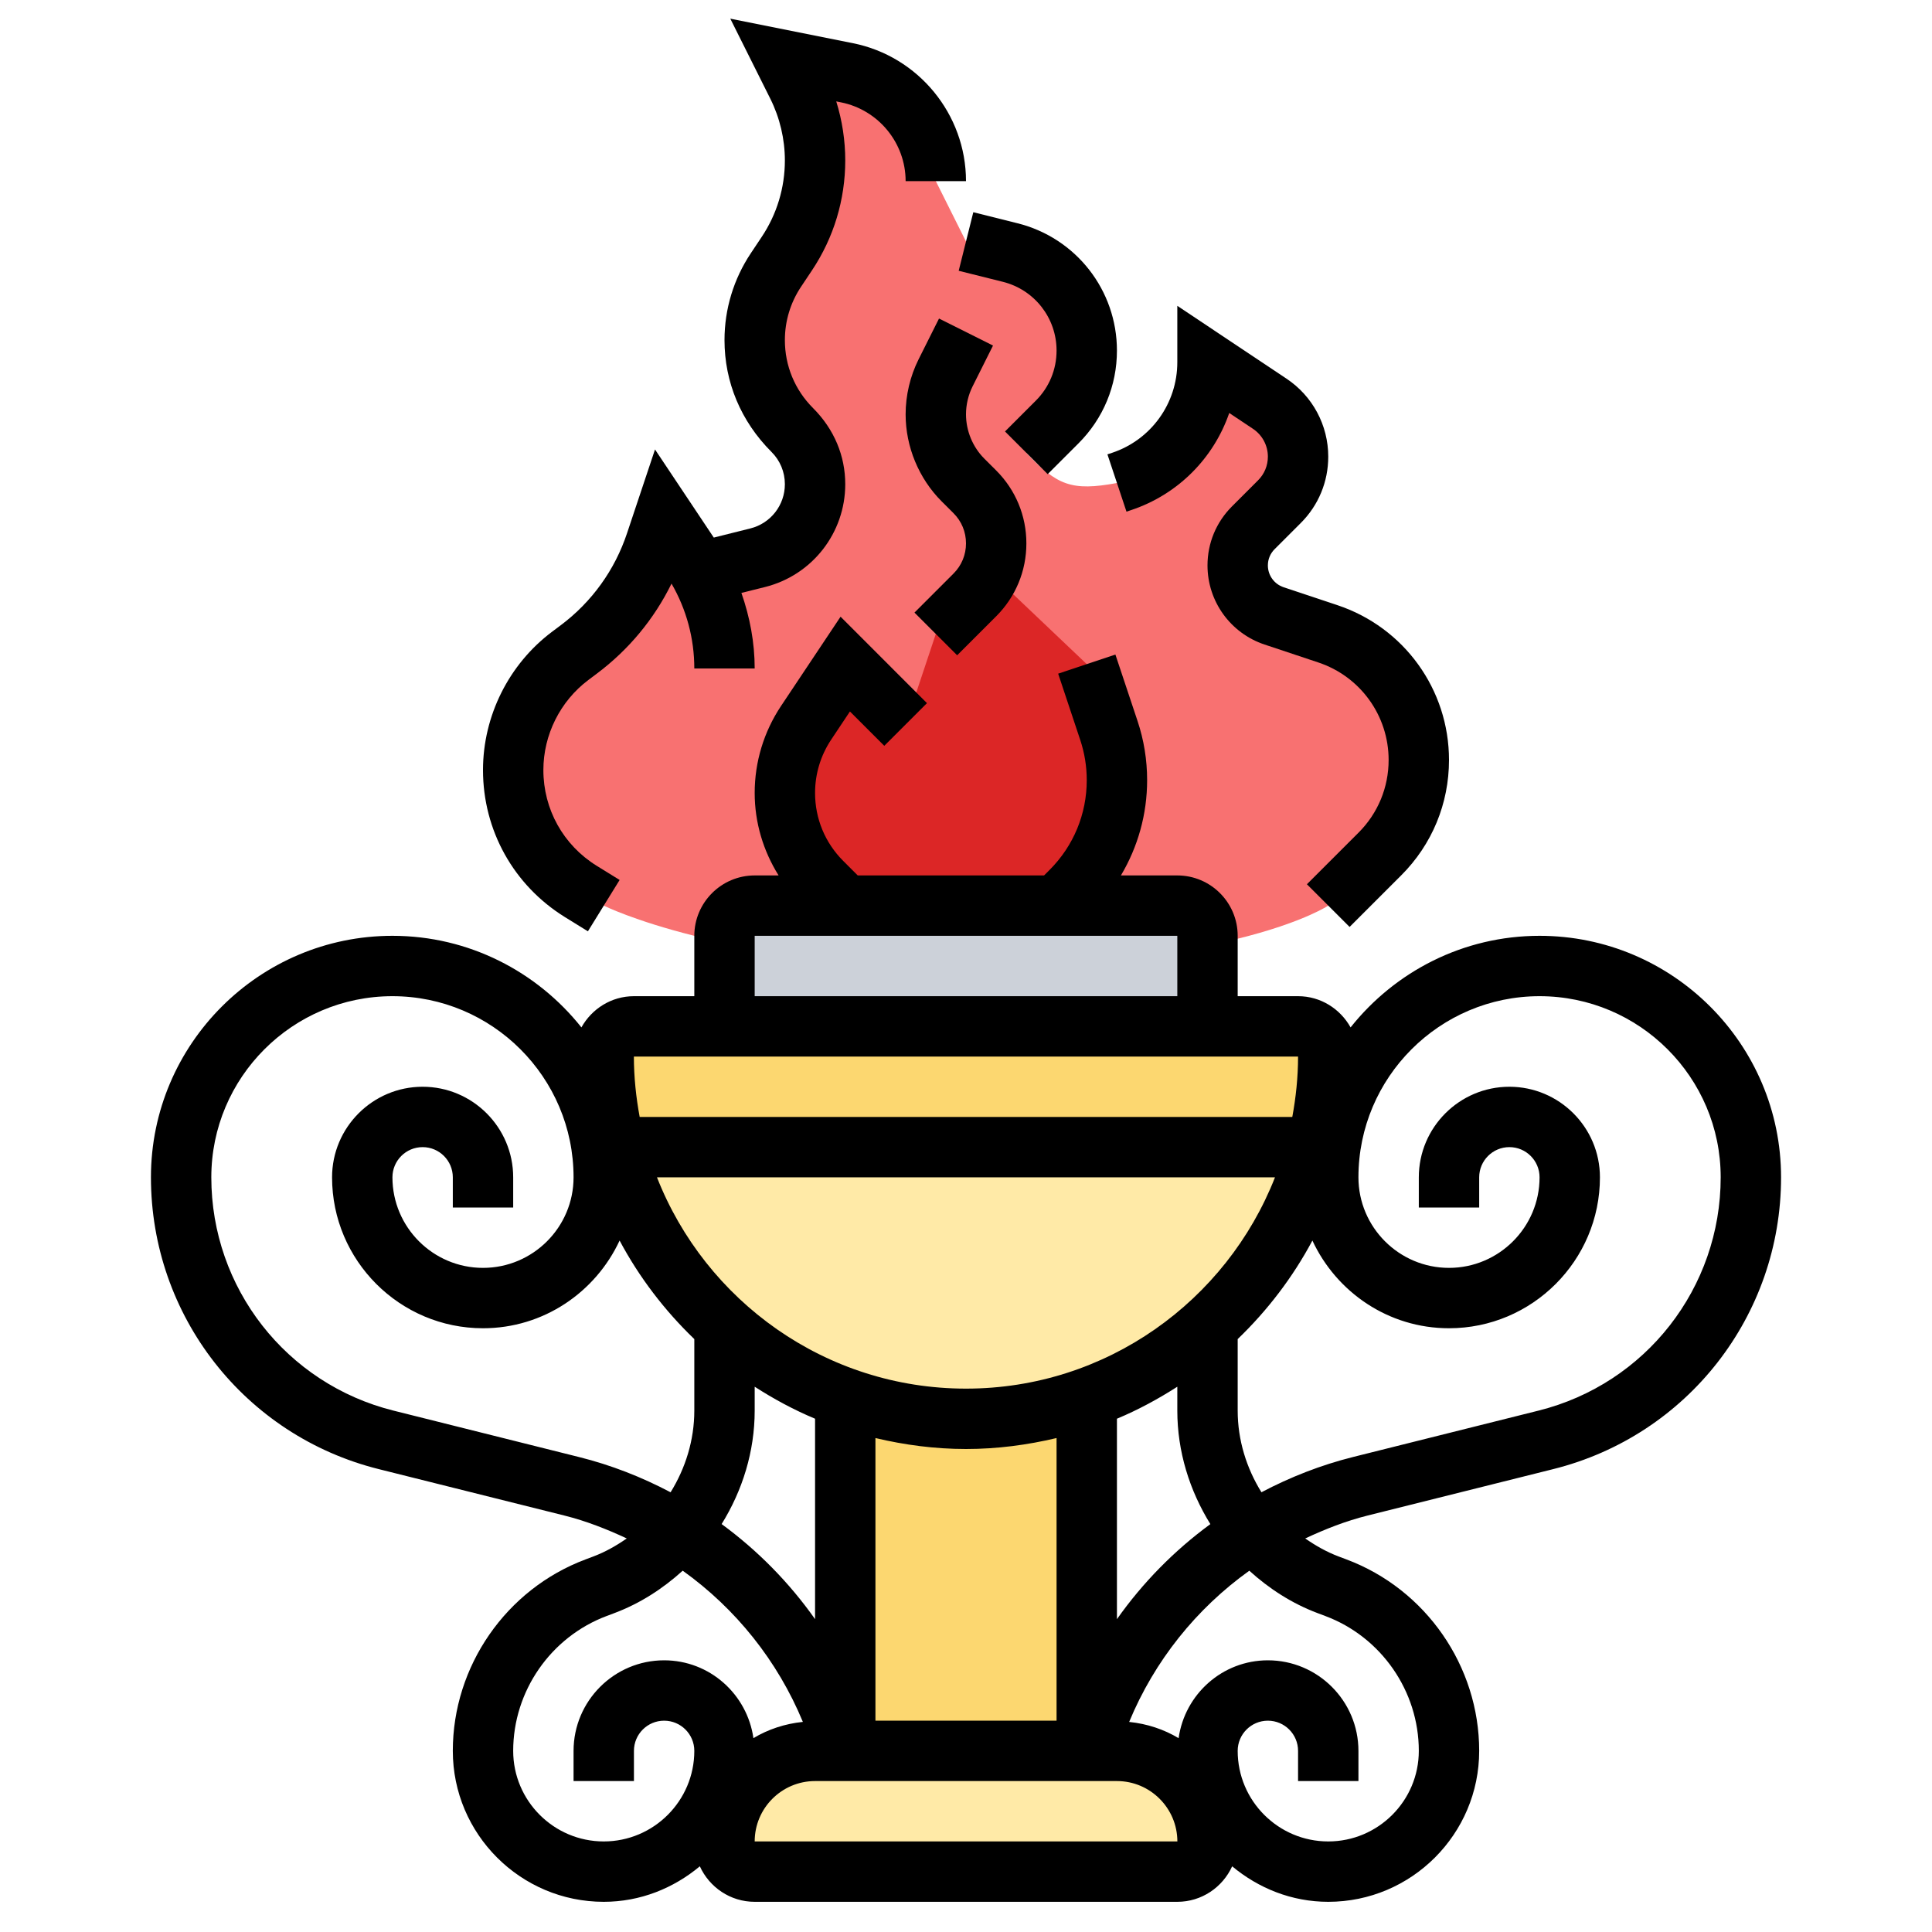
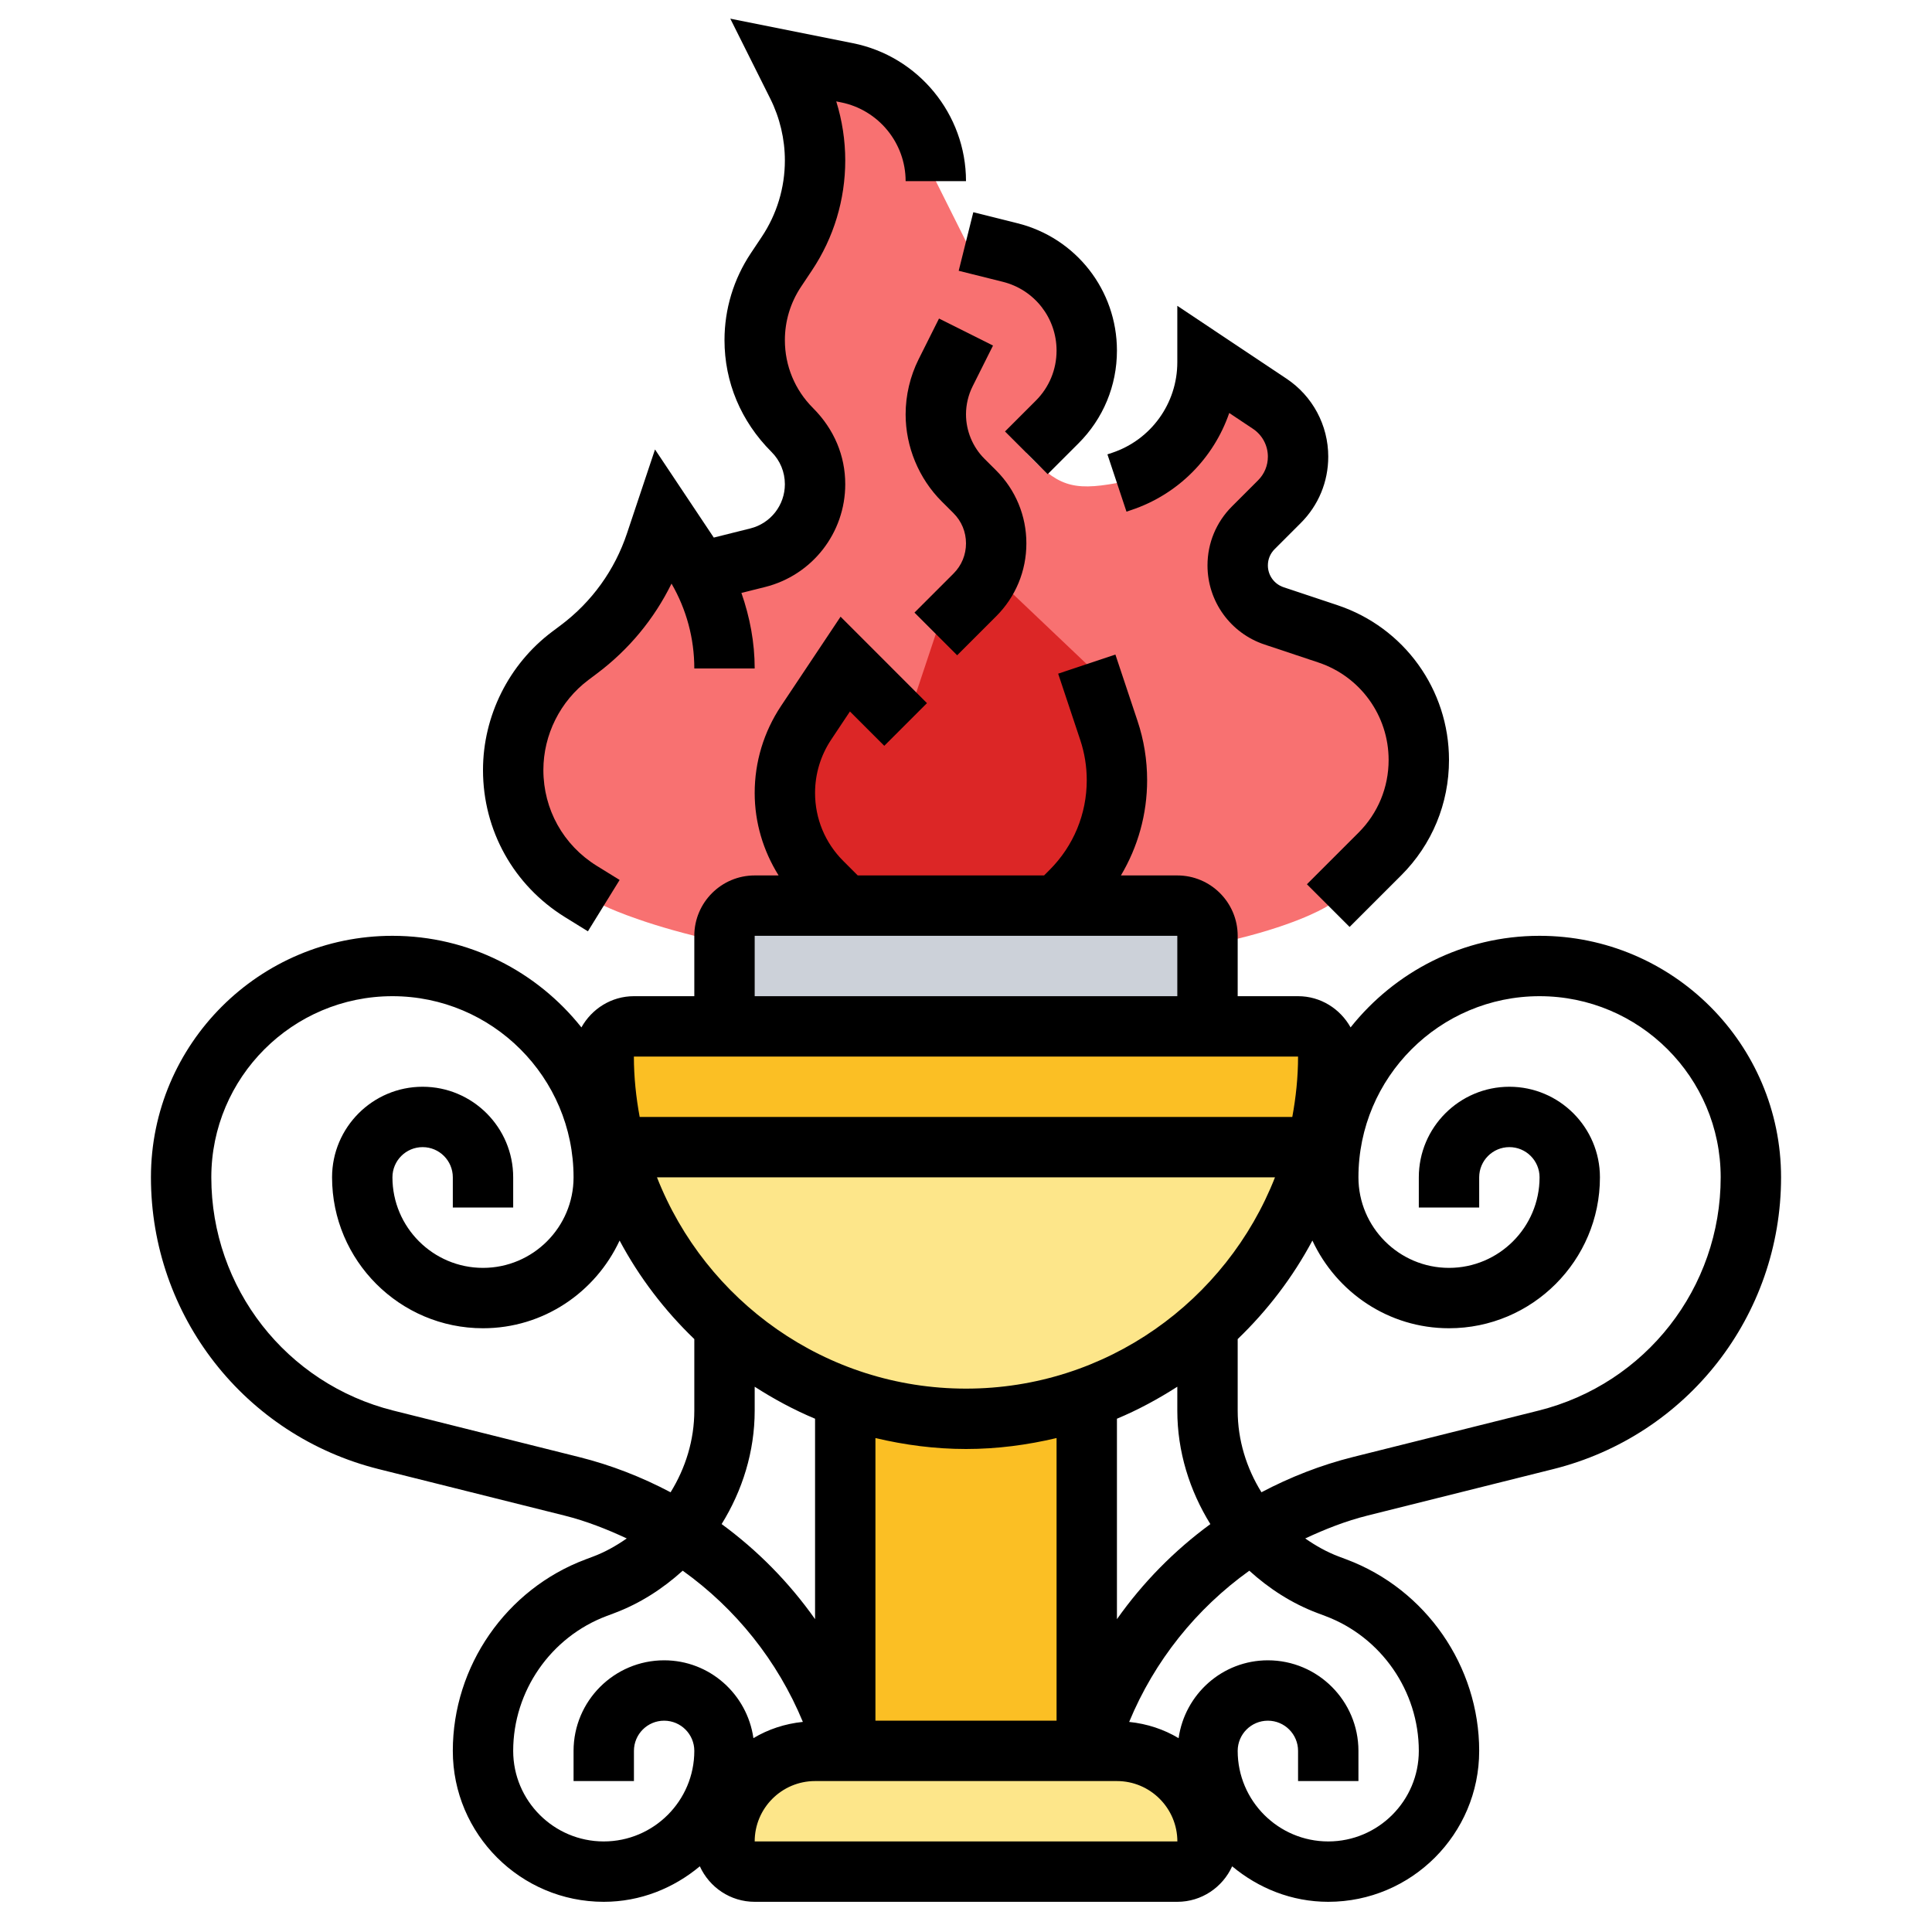
<svg xmlns="http://www.w3.org/2000/svg" id="_x33_0" style="enable-background:new 0 0 64 64;" version="1.1" viewBox="0 0 64 64" xml:space="preserve">
  <g>
    <g>
      <g>
-         <path d="M21,34h22c0.552,0,1,0.448,1,1v0c0,6.627-5.373,12-12,12h0c-6.627,0-12-5.373-12-12v0     C20,34.448,20.448,34,21,34z" style="fill:#FFEAA7;" />
+         <path d="M21,34h22c0.552,0,1,0.448,1,1v0c0,6.627-5.373,12-12,12h0c-6.627,0-12-5.373-12-12v0     C20,34.448,20.448,34,21,34z" style="fill:#fde68a;" />
      </g>
      <g>
        <path d="M46.17,22.6c-0.53-0.73-1.28-1.3-2.18-1.6l-1.79-0.6c-0.71-0.24-1.2-0.91-1.2-1.67     c0-0.47,0.19-0.92,0.52-1.25l0.86-0.86c0.4-0.4,0.62-0.93,0.62-1.49c0-0.71-0.35-1.36-0.94-1.76L40,12c0,0.9-0.29,1.74-0.79,2.43     s-1.21,1.23-2.06,1.52L37,16c-1.502,0.278-1.985,0.078-3-1l1.02-1.02C35.65,13.35,36,12.5,36,11.61c0-0.77-0.26-1.48-0.71-2.05     c-0.45-0.58-1.09-1-1.83-1.19L32,8l-1-2c0-0.87-0.31-1.68-0.83-2.32c-0.52-0.64-1.25-1.1-2.11-1.27L26,2l0.41,0.82     C26.8,3.6,27,4.45,27,5.31c0,1.1-0.33,2.18-0.94,3.09L25.7,8.95c-0.46,0.68-0.7,1.49-0.7,2.32c0,1.11,0.44,2.17,1.23,2.96     l0.03,0.03c0.48,0.48,0.74,1.11,0.74,1.78c0,1.15-0.78,2.16-1.9,2.44l-1.92,0.48c-0.09-0.16-0.19-0.32-0.29-0.48L22,17.14     l-0.28,0.84c-0.47,1.41-1.36,2.64-2.55,3.53l-0.28,0.21c-1.19,0.9-1.89,2.3-1.89,3.79c0,1.64,0.85,3.16,2.24,4.02L20,30     c0,0,4,2,12,2c9,0,12-2,12-2l1.71-1.71c0.83-0.83,1.29-1.95,1.29-3.11C47,24.23,46.7,23.34,46.17,22.6z" style="fill:#f87171;" />
      </g>
      <g>
-         <path d="M39.76,59.83C39.92,60.19,40,60.58,40,61c0,0.55-0.45,1-1,1H25c-0.55,0-1-0.45-1-1     c0-0.42,0.08-0.81,0.24-1.17c0.15-0.36,0.37-0.68,0.64-0.95C25.42,58.34,26.17,58,27,58h1h8h1C38.24,58,39.31,58.75,39.76,59.83z     " style="fill:#FFEAA7;" />
+         <path d="M39.76,59.83C39.92,60.19,40,60.58,40,61c0,0.55-0.45,1-1,1H25c-0.55,0-1-0.45-1-1     c0-0.42,0.08-0.81,0.24-1.17c0.15-0.36,0.37-0.68,0.64-0.95C25.42,58.34,26.17,58,27,58h1h8h1C38.24,58,39.31,58.75,39.76,59.83z     " style="fill:#fde68a;" />
      </g>
      <g>
-         <path d="M36,46.32V58h-8V46.32c1.25,0.44,2.6,0.68,4,0.68C33.4,47,34.75,46.76,36,46.32z" style="fill:#FCD770;" />
+         <path d="M36,46.32V58h-8V46.32c1.25,0.44,2.6,0.68,4,0.68C33.4,47,34.75,46.76,36,46.32z" style="fill:#fbbf24;" />
      </g>
      <g>
-         <path d="M43,34c0.55,0,1,0.45,1,1c0,0.83-0.08,1.64-0.24,2.42c-0.04,0.2-0.09,0.39-0.14,0.58H20.38     c-0.05-0.19-0.1-0.38-0.14-0.58C20.08,36.64,20,35.83,20,35c0-0.55,0.45-1,1-1h3h16H43z" style="fill:#FCD770;" />
+         <path d="M43,34c0.55,0,1,0.45,1,1c0,0.83-0.08,1.64-0.24,2.42c-0.04,0.2-0.09,0.39-0.14,0.58H20.38     c-0.05-0.19-0.1-0.38-0.14-0.58C20.08,36.64,20,35.83,20,35c0-0.55,0.45-1,1-1h3h16H43z" style="fill:#fbbf24;" />
      </g>
      <g>
        <path d="M24.34,30.25C24.52,30.09,24.75,30,25,30h3h7h4c0.55,0,1,0.45,1,1v3H24v-3     C24,30.7,24.13,30.43,24.34,30.25z" style="fill:#CCD1D9;" />
      </g>
      <g>
        <path d="M32.8,18.96L36,22l0.73,2.2c0.18,0.53,0.27,1.09,0.27,1.64c0,1.38-0.55,2.71-1.52,3.68L35,30h-7     l-0.77-0.77C26.44,28.44,26,27.38,26,26.27c0-0.83,0.24-1.64,0.7-2.32L28,22l2,2l1-3l1.29-1.29     C32.51,19.49,32.68,19.24,32.8,18.96z" style="fill:#dc2626;" />
      </g>
    </g>
    <g>
      <path d="M18.715,30.381l0.76,0.47l1.051-1.701l-0.759-0.469C18.66,27.995,18,26.81,18,25.508c0-1.167,0.558-2.283,1.491-2.983    l0.282-0.212c1.057-0.792,1.897-1.809,2.472-2.98C22.74,20.187,23,21.151,23,22.144h2c0-0.861-0.16-1.702-0.44-2.503l0.782-0.195    C26.907,19.054,28,17.653,28,16.04c0-0.938-0.365-1.819-1.067-2.522C26.331,12.917,26,12.118,26,11.267    c0-0.631,0.185-1.242,0.535-1.767l0.362-0.543C27.619,7.875,28,6.615,28,5.314c0-0.661-0.102-1.323-0.298-1.955l0.16,0.032    C29.101,3.64,30,4.737,30,6h2c0-2.213-1.575-4.135-3.745-4.569l-4.063-0.813l1.326,2.653C25.833,3.902,26,4.609,26,5.314    c0,0.904-0.265,1.781-0.767,2.533l-0.362,0.543C24.302,9.245,24,10.239,24,11.267c0,1.385,0.539,2.687,1.558,3.705    C25.843,15.257,26,15.636,26,16.04c0,0.694-0.471,1.297-1.144,1.465l-1.211,0.303l-1.947-2.919l-0.926,2.773    c-0.407,1.223-1.167,2.278-2.198,3.051l-0.283,0.212C16.856,22.001,16,23.715,16,25.508C16,27.507,17.015,29.328,18.715,30.381z" />
      <path d="M36.685,15.051l0.631,1.898l0.155-0.052c1.557-0.519,2.736-1.726,3.249-3.216l0.788,0.525    C41.815,14.412,42,14.756,42,15.127c0,0.296-0.115,0.574-0.324,0.783l-0.866,0.866C40.288,17.298,40,17.992,40,18.73    c0,1.19,0.759,2.243,1.889,2.621l1.782,0.594C45.064,22.409,46,23.707,46,25.175c0,0.91-0.354,1.765-0.997,2.408l-1.71,1.709    l1.414,1.414l1.71-1.709C47.438,27.977,48,26.62,48,25.175c0-2.331-1.485-4.391-3.696-5.128l-1.782-0.594    C42.21,19.349,42,19.059,42,18.73c0-0.204,0.079-0.395,0.224-0.539l0.866-0.866c0.587-0.586,0.91-1.367,0.91-2.197    c0-1.042-0.518-2.008-1.384-2.585L39,10.131V12c0,1.363-0.869,2.569-2.161,3L36.685,15.051z" />
      <path d="M33.223,9.336C34.269,9.598,35,10.534,35,11.613c0,0.627-0.244,1.217-0.688,1.66l-1.02,1.02l1.414,1.414l1.02-1.02    C36.548,13.866,37,12.774,37,11.613c0-1.999-1.354-3.732-3.293-4.217L32.242,7.03l-0.484,1.94L33.223,9.336z" />
      <path d="M30.293,20.293l1.414,1.414L33,20.415c0.645-0.645,1-1.502,1-2.415s-0.355-1.77-1-2.415l-0.393-0.392    C32.222,14.808,32,14.272,32,13.726c0-0.32,0.076-0.642,0.219-0.928l0.676-1.351l-1.789-0.895l-0.677,1.352    C30.148,12.468,30,13.098,30,13.726c0,1.072,0.435,2.123,1.193,2.882L31.586,17C31.854,17.267,32,17.622,32,18    s-0.146,0.733-0.414,1L30.293,20.293z" />
      <path d="M51,31c-2.535,0-4.793,1.189-6.26,3.034C44.398,33.421,43.75,33,43,33h-2v-2c0-1.103-0.897-2-2-2h-1.868    C37.694,28.054,38,26.974,38,25.844c0-0.668-0.106-1.328-0.318-1.962l-0.733-2.199l-1.896,0.633l0.732,2.198    C35.928,24.944,36,25.391,36,25.844c0,1.124-0.438,2.179-1.231,2.973L34.586,29h-6.172l-0.482-0.482    C27.331,27.917,27,27.118,27,26.267c0-0.631,0.185-1.242,0.535-1.767l0.62-0.931l1.138,1.137l1.414-1.414l-2.862-2.863    l-1.974,2.96C25.302,24.245,25,25.239,25,26.267c0,0.984,0.284,1.919,0.792,2.733H25c-1.103,0-2,0.897-2,2v2h-2    c-0.75,0-1.398,0.421-1.74,1.034C17.793,32.189,15.535,31,13,31c-4.411,0-8,3.589-8,8c0,4.582,3.104,8.558,7.549,9.667    l6.146,1.537c0.722,0.181,1.405,0.45,2.067,0.759c-0.344,0.239-0.711,0.449-1.114,0.6l-0.255,0.096C16.766,52.645,15,55.193,15,58    c0,2.757,2.243,5,5,5c1.215,0,2.315-0.453,3.183-1.176C23.498,62.516,24.192,63,25,63h14c0.808,0,1.502-0.484,1.817-1.176    C41.685,62.547,42.785,63,44,63c2.757,0,5-2.243,5-5c0-2.807-1.766-5.355-4.394-6.341l-0.255-0.096    c-0.403-0.151-0.77-0.361-1.114-0.6c0.662-0.309,1.345-0.579,2.067-0.759l6.146-1.537C55.896,47.558,59,43.582,59,39    C59,34.589,55.411,31,51,31z M25,45.937c0.633,0.407,1.299,0.767,2,1.06v6.639c-0.855-1.211-1.901-2.275-3.095-3.149    C24.594,49.376,25,48.085,25,46.728V45.937z M29,47.637C29.965,47.866,30.966,48,32,48s2.035-0.134,3-0.363V57h-6V47.637z     M37,46.997c0.701-0.293,1.367-0.654,2-1.06v0.791c0,1.357,0.406,2.648,1.095,3.76c-1.194,0.874-2.24,1.938-3.095,3.149V46.997z     M32,46c-4.653,0-8.631-2.909-10.237-7h20.473C40.631,43.091,36.653,46,32,46z M25,31h14v2H25V31z M21,35h22    c0,0.684-0.071,1.35-0.191,2H21.19c-0.12-0.65-0.191-1.316-0.192-2H21z M13.033,46.728C9.481,45.84,7,42.662,7,39    c0-3.309,2.691-6,6-6s6,2.691,6,6c0,1.654-1.346,3-3,3s-3-1.346-3-3c0-0.552,0.448-1,1-1s1,0.448,1,1v1h2v-1c0-1.654-1.346-3-3-3    s-3,1.346-3,3c0,2.757,2.243,5,5,5c2.007,0,3.729-1.195,4.525-2.905c0.649,1.217,1.489,2.315,2.475,3.264v2.369    c0,0.977-0.291,1.905-0.786,2.706c-0.952-0.503-1.967-0.902-3.034-1.168L13.033,46.728z M20,61c-1.654,0-3-1.346-3-3    c0-1.979,1.244-3.773,3.097-4.468l0.255-0.096c0.855-0.321,1.609-0.812,2.264-1.405c1.755,1.256,3.143,2.985,3.98,5.009    c-0.595,0.061-1.149,0.245-1.638,0.538C24.751,56.125,23.51,55,22,55c-1.654,0-3,1.346-3,3v1h2v-1c0-0.552,0.448-1,1-1    s1,0.448,1,1C23,59.654,21.654,61,20,61z M25,61c0-1.103,0.897-2,2-2h10c1.103,0,2,0.897,2.002,2H25z M43.648,53.437l0.255,0.096    C45.756,54.227,47,56.021,47,58c0,1.654-1.346,3-3,3s-3-1.346-3-3c0-0.552,0.448-1,1-1s1,0.448,1,1v1h2v-1c0-1.654-1.346-3-3-3    c-1.51,0-2.751,1.125-2.957,2.579c-0.489-0.293-1.043-0.477-1.638-0.538c0.837-2.024,2.225-3.753,3.98-5.009    C42.039,52.625,42.794,53.116,43.648,53.437z M50.967,46.728l-6.146,1.537c-1.067,0.267-2.082,0.666-3.034,1.168    C41.291,48.633,41,47.704,41,46.728v-2.369c0.986-0.949,1.826-2.047,2.475-3.264C44.271,42.805,45.993,44,48,44    c2.757,0,5-2.243,5-5c0-1.654-1.346-3-3-3s-3,1.346-3,3v1h2v-1c0-0.552,0.448-1,1-1s1,0.448,1,1c0,1.654-1.346,3-3,3s-3-1.346-3-3    c0-3.309,2.691-6,6-6s6,2.691,6,6C57,42.662,54.519,45.84,50.967,46.728z" />
    </g>
  </g>
</svg>
